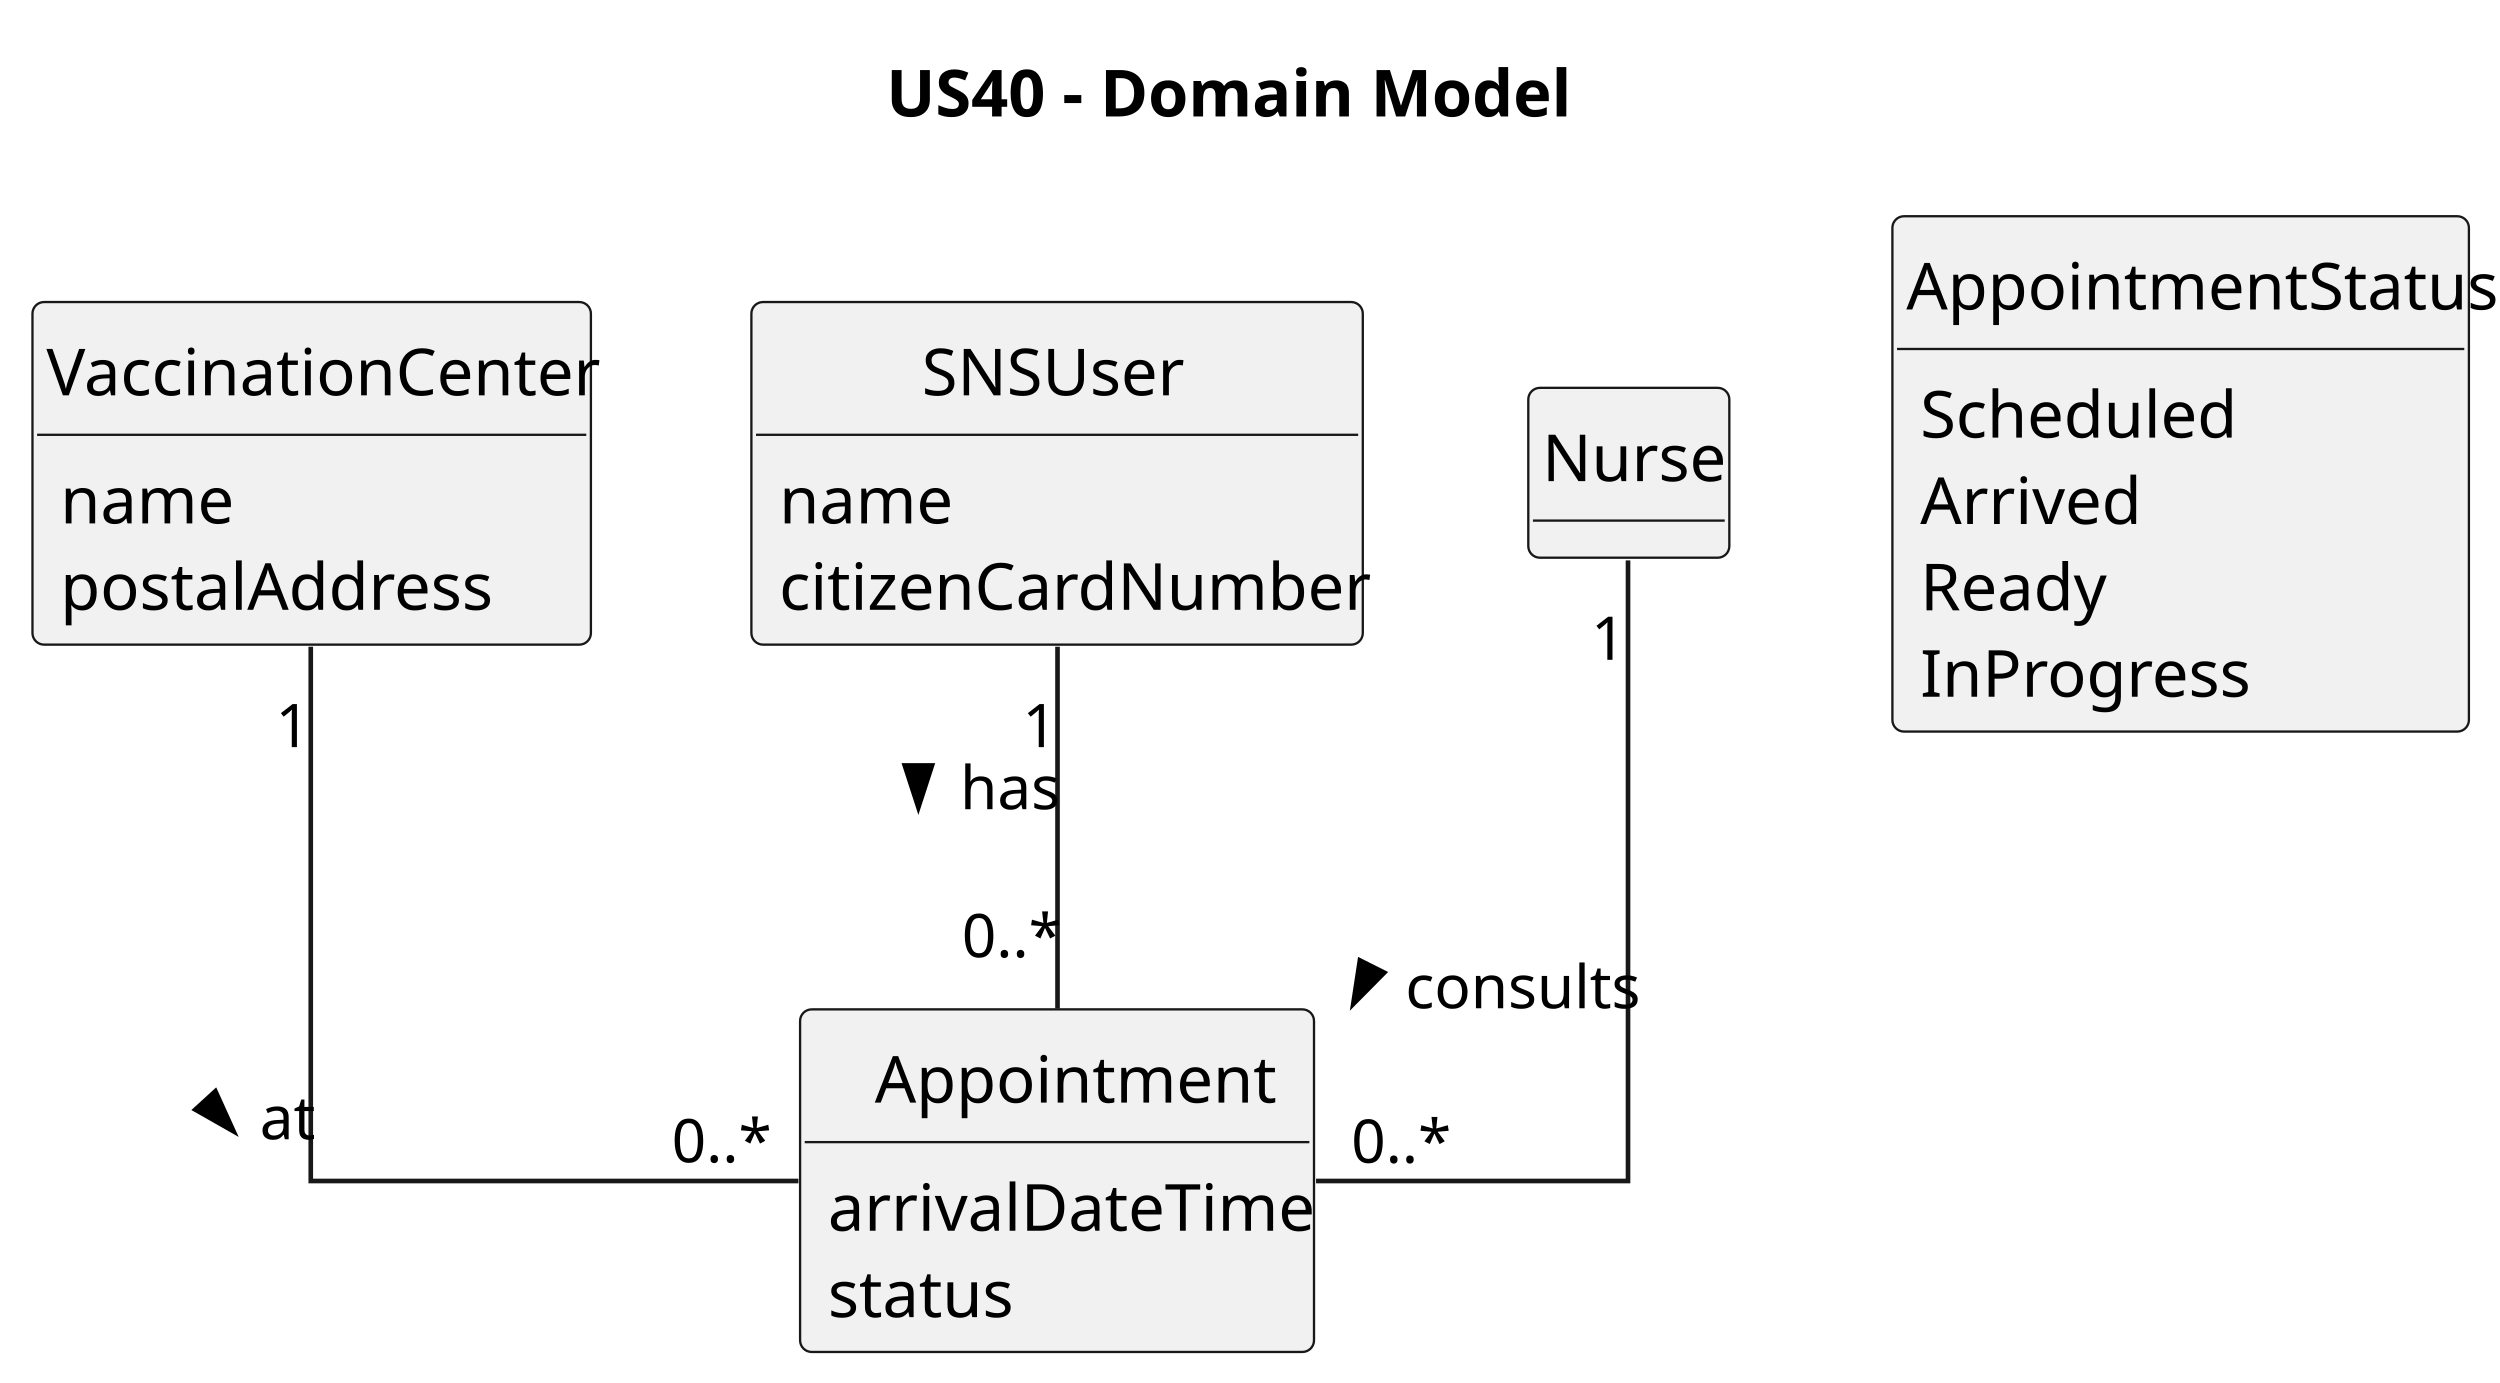
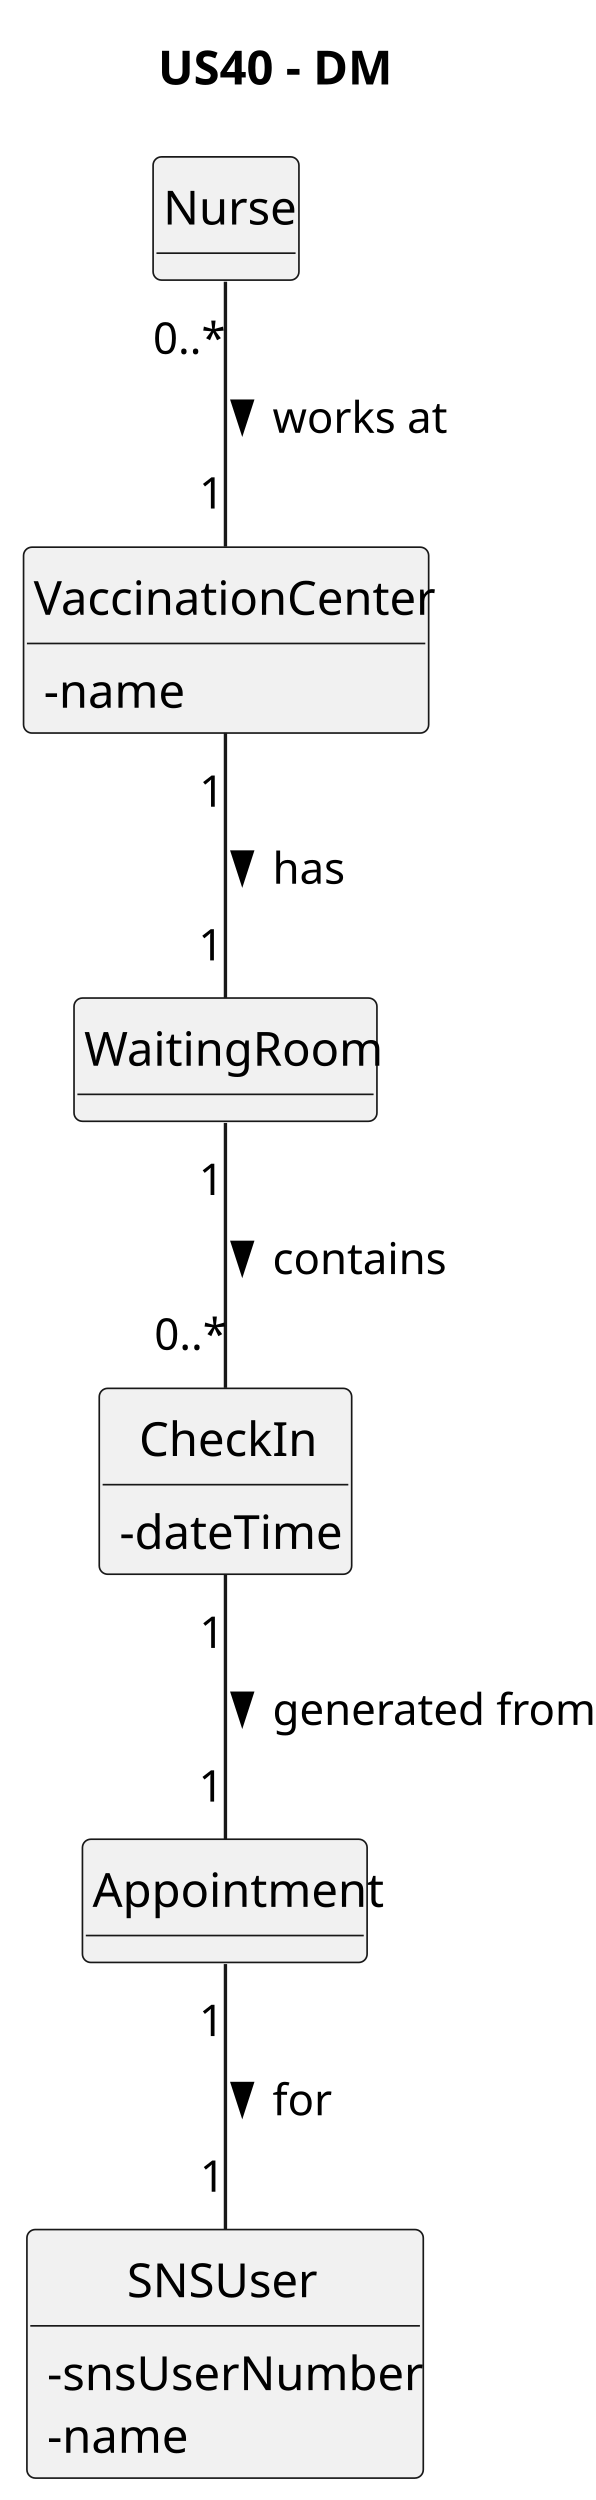
- <svg xmlns="http://www.w3.org/2000/svg" contentStyleType="text/css" data-diagram-type="CLASS" height="298px" preserveAspectRatio="none" style="width:539px;height:298px;background:#FFFFFF;" version="1.1" viewBox="0 0 539 298" width="539px" zoomAndPan="magnify">
+ <svg xmlns="http://www.w3.org/2000/svg" contentStyleType="text/css" data-diagram-type="CLASS" height="743px" preserveAspectRatio="none" style="width:177px;height:743px;background:#FFFFFF;" version="1.1" viewBox="0 0 177 743" width="177px" zoomAndPan="magnify">
  <defs />
  <g>
-     <g class="title" data-source-line="1">
-       <text fill="#000000" font-family="sans-serif" font-size="14" font-weight="bold" lengthAdjust="spacing" textLength="143.131" x="191.083" y="25.107">US40 - Domain Model</text>
+     <g class="title" data-source-line="5">
+       <text fill="#000000" font-family="sans-serif" font-size="14" font-weight="bold" lengthAdjust="spacing" textLength="69.234" x="46.964" y="25.107">US40 - DM</text>
    </g>
-     <g class="entity" data-entity="VaccinationCenter" data-source-line="7" data-uid="ent0002" id="entity_VaccinationCenter">
-       <rect fill="#F1F1F1" height="73.863" rx="2.5" ry="2.5" style="stroke:#181818;stroke-width:0.5;" width="120.399" x="7" y="65.121" />
-       <text fill="#000000" font-family="sans-serif" font-size="14" lengthAdjust="spacing" textLength="114.399" x="10" y="85.228">VaccinationCenter</text>
-       <line style="stroke:#181818;stroke-width:0.5;" x1="8" x2="126.399" y1="93.742" y2="93.742" />
-       <text fill="#000000" font-family="sans-serif" font-size="14" lengthAdjust="spacing" textLength="35.02" x="13" y="112.85">name</text>
-       <text fill="#000000" font-family="sans-serif" font-size="14" lengthAdjust="spacing" textLength="88.717" x="13" y="131.471">postalAddress</text>
+     <g class="entity" data-entity="Nurse" data-source-line="7" data-uid="ent0002" id="entity_Nurse">
+       <rect fill="#F1F1F1" height="36.621" rx="2.5" ry="2.5" style="stroke:#181818;stroke-width:0.5;" width="43.345" x="45.5" y="46.621" />
+       <text fill="#000000" font-family="sans-serif" font-size="14" lengthAdjust="spacing" textLength="37.345" x="48.5" y="66.728">Nurse</text>
+       <line style="stroke:#181818;stroke-width:0.5;" x1="46.5" x2="87.845" y1="75.242" y2="75.242" />
    </g>
-     <g class="entity" data-entity="SNSUser" data-source-line="12" data-uid="ent0003" id="entity_SNSUser">
-       <rect fill="#F1F1F1" height="73.863" rx="2.5" ry="2.5" style="stroke:#181818;stroke-width:0.5;" width="131.82" x="162" y="65.121" />
-       <text fill="#000000" font-family="sans-serif" font-size="14" lengthAdjust="spacing" textLength="58.345" x="198.738" y="85.228">SNSUser</text>
-       <line style="stroke:#181818;stroke-width:0.5;" x1="163" x2="292.82" y1="93.742" y2="93.742" />
-       <text fill="#000000" font-family="sans-serif" font-size="14" lengthAdjust="spacing" textLength="35.02" x="168" y="112.85">name</text>
-       <text fill="#000000" font-family="sans-serif" font-size="14" lengthAdjust="spacing" textLength="119.82" x="168" y="131.471">citizenCardNumber</text>
+     <g class="entity" data-entity="VaccinationCenter" data-source-line="10" data-uid="ent0003" id="entity_VaccinationCenter">
+       <rect fill="#F1F1F1" height="55.242" rx="2.5" ry="2.5" style="stroke:#181818;stroke-width:0.5;" width="120.399" x="7" y="162.621" />
+       <text fill="#000000" font-family="sans-serif" font-size="14" lengthAdjust="spacing" textLength="114.399" x="10" y="182.728">VaccinationCenter</text>
+       <line style="stroke:#181818;stroke-width:0.5;" x1="8" x2="126.399" y1="191.242" y2="191.242" />
+       <text fill="#000000" font-family="sans-serif" font-size="14" lengthAdjust="spacing" textLength="39.683" x="13" y="210.35">-name</text>
    </g>
-     <g class="entity" data-entity="Appointment" data-source-line="17" data-uid="ent0004" id="entity_Appointment">
-       <rect fill="#F1F1F1" height="73.863" rx="2.5" ry="2.5" style="stroke:#181818;stroke-width:0.5;" width="110.8" x="172.5" y="217.621" />
-       <text fill="#000000" font-family="sans-serif" font-size="14" lengthAdjust="spacing" textLength="78.606" x="188.597" y="237.728">Appointment</text>
-       <line style="stroke:#181818;stroke-width:0.5;" x1="173.5" x2="282.3" y1="246.242" y2="246.242" />
-       <text fill="#000000" font-family="sans-serif" font-size="14" lengthAdjust="spacing" textLength="98.8" x="178.5" y="265.35">arrivalDateTime</text>
-       <text fill="#000000" font-family="sans-serif" font-size="14" lengthAdjust="spacing" textLength="37.352" x="178.5" y="283.971">status</text>
+     <g class="entity" data-entity="WaitingRoom" data-source-line="14" data-uid="ent0004" id="entity_WaitingRoom">
+       <rect fill="#F1F1F1" height="36.621" rx="2.5" ry="2.5" style="stroke:#181818;stroke-width:0.5;" width="90.027" x="22" y="296.621" />
+       <text fill="#000000" font-family="sans-serif" font-size="14" lengthAdjust="spacing" textLength="84.027" x="25" y="316.728">WaitingRoom</text>
+       <line style="stroke:#181818;stroke-width:0.5;" x1="23" x2="111.027" y1="325.242" y2="325.242" />
    </g>
-     <g class="entity" data-entity="AppointmentStatus" data-source-line="22" data-uid="ent0005" id="entity_AppointmentStatus">
-       <rect fill="#F1F1F1" height="111.106" rx="2.5" ry="2.5" style="stroke:#181818;stroke-width:0.5;" width="124.296" x="408" y="46.621" />
-       <text fill="#000000" font-family="sans-serif" font-size="14" lengthAdjust="spacing" textLength="118.296" x="411" y="66.728">AppointmentStatus</text>
-       <line style="stroke:#181818;stroke-width:0.5;" x1="409" x2="531.296" y1="75.242" y2="75.242" />
-       <text fill="#000000" font-family="sans-serif" font-size="14" lengthAdjust="spacing" textLength="66.165" x="414" y="94.35">Scheduled</text>
-       <text fill="#000000" font-family="sans-serif" font-size="14" lengthAdjust="spacing" textLength="44.345" x="414" y="112.971">Arrived</text>
-       <text fill="#000000" font-family="sans-serif" font-size="14" lengthAdjust="spacing" textLength="40.469" x="414" y="131.592">Ready</text>
-       <text fill="#000000" font-family="sans-serif" font-size="14" lengthAdjust="spacing" textLength="67.696" x="414" y="150.213">InProgress</text>
+     <g class="entity" data-entity="CheckIn" data-source-line="17" data-uid="ent0005" id="entity_CheckIn">
+       <rect fill="#F1F1F1" height="55.242" rx="2.5" ry="2.5" style="stroke:#181818;stroke-width:0.5;" width="75.02" x="29.5" y="412.621" />
+       <text fill="#000000" font-family="sans-serif" font-size="14" lengthAdjust="spacing" textLength="51.358" x="41.331" y="432.728">CheckIn</text>
+       <line style="stroke:#181818;stroke-width:0.5;" x1="30.5" x2="103.52" y1="441.242" y2="441.242" />
+       <text fill="#000000" font-family="sans-serif" font-size="14" lengthAdjust="spacing" textLength="63.02" x="35.5" y="460.35">-dateTime</text>
    </g>
-     <g class="entity" data-entity="Nurse" data-source-line="29" data-uid="ent0006" id="entity_Nurse">
-       <rect fill="#F1F1F1" height="36.621" rx="2.5" ry="2.5" style="stroke:#181818;stroke-width:0.5;" width="43.345" x="329.5" y="83.621" />
-       <text fill="#000000" font-family="sans-serif" font-size="14" lengthAdjust="spacing" textLength="37.345" x="332.5" y="103.728">Nurse</text>
-       <line style="stroke:#181818;stroke-width:0.5;" x1="330.5" x2="371.845" y1="112.242" y2="112.242" />
+     <g class="entity" data-entity="Appointment" data-source-line="21" data-uid="ent0006" id="entity_Appointment">
+       <rect fill="#F1F1F1" height="36.621" rx="2.5" ry="2.5" style="stroke:#181818;stroke-width:0.5;" width="84.606" x="24.5" y="546.621" />
+       <text fill="#000000" font-family="sans-serif" font-size="14" lengthAdjust="spacing" textLength="78.606" x="27.5" y="566.729">Appointment</text>
+       <line style="stroke:#181818;stroke-width:0.5;" x1="25.5" x2="108.106" y1="575.242" y2="575.242" />
    </g>
-     <g class="link" data-entity-1="VaccinationCenter" data-entity-2="Appointment" data-source-line="32" data-uid="lnk7" id="link_VaccinationCenter_Appointment">
-       <path codeLine="32" d="M67,139.431 C67,184.571 67,254.621 67,254.621 C67,254.621 125.64,254.621 172.14,254.621" fill="none" id="VaccinationCenter-Appointment" style="stroke:#181818;stroke-width:1;" />
-       <polygon fill="#000000" points="50.371,243.93,46.444,235.268,42.102,239.23,50.371,243.93" style="stroke:#000000;stroke-width:1;" />
-       <text fill="#000000" font-family="sans-serif" font-size="13" lengthAdjust="spacing" textLength="10.842" x="56" y="245.619">at</text>
-       <text fill="#000000" font-family="sans-serif" font-size="13" lengthAdjust="spacing" textLength="7.23" x="59.406" y="161.082">1</text>
-       <text fill="#000000" font-family="sans-serif" font-size="13" lengthAdjust="spacing" textLength="19.513" x="144.811" y="250.588">0..*</text>
+     <g class="entity" data-entity="SNSUser" data-source-line="24" data-uid="ent0007" id="entity_SNSUser">
+       <rect fill="#F1F1F1" height="73.863" rx="2.5" ry="2.5" style="stroke:#181818;stroke-width:0.5;" width="117.8" x="8" y="662.621" />
+       <text fill="#000000" font-family="sans-serif" font-size="14" lengthAdjust="spacing" textLength="58.345" x="37.727" y="682.729">SNSUser</text>
+       <line style="stroke:#181818;stroke-width:0.5;" x1="9" x2="124.8" y1="691.242" y2="691.242" />
+       <text fill="#000000" font-family="sans-serif" font-size="14" lengthAdjust="spacing" textLength="105.8" x="14" y="710.35">-snsUserNumber</text>
+       <text fill="#000000" font-family="sans-serif" font-size="14" lengthAdjust="spacing" textLength="39.683" x="14" y="728.971">-name</text>
    </g>
-     <g class="link" data-entity-1="SNSUser" data-entity-2="Appointment" data-source-line="33" data-uid="lnk8" id="link_SNSUser_Appointment">
-       <path codeLine="33" d="M228,139.431 C228,163.151 228,193.741 228,217.441" fill="none" id="SNSUser-Appointment" style="stroke:#181818;stroke-width:1;" />
-       <polygon fill="#000000" points="198,174.077,200.939,165.031,195.061,165.031,198,174.077" style="stroke:#000000;stroke-width:1;" />
-       <text fill="#000000" font-family="sans-serif" font-size="13" lengthAdjust="spacing" textLength="20.96" x="207" y="174.459">has</text>
-       <text fill="#000000" font-family="sans-serif" font-size="13" lengthAdjust="spacing" textLength="7.23" x="220.454" y="161.082">1</text>
-       <text fill="#000000" font-family="sans-serif" font-size="13" lengthAdjust="spacing" textLength="19.513" x="207.371" y="206.371">0..*</text>
+     <g class="link" data-entity-1="Nurse" data-entity-2="VaccinationCenter" data-source-line="30" data-uid="lnk8" id="link_Nurse_VaccinationCenter">
+       <path codeLine="30" d="M67,83.741 C67,104.341 67,138.621 67,162.471" fill="none" id="Nurse-VaccinationCenter" style="stroke:#181818;stroke-width:1;" />
+       <polygon fill="#000000" points="72,128.267,74.939,119.222,69.061,119.222,72,128.267" style="stroke:#000000;stroke-width:1;" />
+       <text fill="#000000" font-family="sans-serif" font-size="13" lengthAdjust="spacing" textLength="48.401" x="81" y="128.649">works at</text>
+       <text fill="#000000" font-family="sans-serif" font-size="13" lengthAdjust="spacing" textLength="19.513" x="45.469" y="105.148">0..*</text>
+       <text fill="#000000" font-family="sans-serif" font-size="13" lengthAdjust="spacing" textLength="7.23" x="59.171" y="151.145">1</text>
    </g>
-     <g class="link" data-entity-1="Nurse" data-entity-2="Appointment" data-source-line="34" data-uid="lnk9" id="link_Nurse_Appointment">
-       <path codeLine="34" d="M351,120.821 C351,161.541 351,254.621 351,254.621 C351,254.621 316.29,254.621 283.74,254.621" fill="none" id="Nurse-Appointment" style="stroke:#181818;stroke-width:1;" />
-       <polygon fill="#000000" points="291.754,216.464,298.443,209.702,293.191,207.062,291.754,216.464" style="stroke:#000000;stroke-width:1;" />
-       <text fill="#000000" font-family="sans-serif" font-size="13" lengthAdjust="spacing" textLength="47.69" x="303" y="217.379">consults</text>
-       <text fill="#000000" font-family="sans-serif" font-size="13" lengthAdjust="spacing" textLength="7.23" x="343.044" y="142.249">1</text>
-       <text fill="#000000" font-family="sans-serif" font-size="13" lengthAdjust="spacing" textLength="19.513" x="291.325" y="250.691">0..*</text>
+     <g class="link" data-entity-1="VaccinationCenter" data-entity-2="WaitingRoom" data-source-line="31" data-uid="lnk9" id="link_VaccinationCenter_WaitingRoom">
+       <path codeLine="31" d="M67,217.811 C67,241.691 67,276.011 67,296.581" fill="none" id="VaccinationCenter-WaitingRoom" style="stroke:#181818;stroke-width:1;" />
+       <polygon fill="#000000" points="72,262.267,74.939,253.221,69.061,253.221,72,262.267" style="stroke:#000000;stroke-width:1;" />
+       <text fill="#000000" font-family="sans-serif" font-size="13" lengthAdjust="spacing" textLength="20.96" x="81" y="262.649">has</text>
+       <text fill="#000000" font-family="sans-serif" font-size="13" lengthAdjust="spacing" textLength="7.23" x="59.216" y="239.761">1</text>
+       <text fill="#000000" font-family="sans-serif" font-size="13" lengthAdjust="spacing" textLength="7.23" x="58.959" y="285.431">1</text>
+     </g>
+     <g class="link" data-entity-1="WaitingRoom" data-entity-2="CheckIn" data-source-line="32" data-uid="lnk10" id="link_WaitingRoom_CheckIn">
+       <path codeLine="32" d="M67,333.741 C67,354.341 67,388.621 67,412.471" fill="none" id="WaitingRoom-CheckIn" style="stroke:#181818;stroke-width:1;" />
+       <polygon fill="#000000" points="72,378.267,74.939,369.221,69.061,369.221,72,378.267" style="stroke:#000000;stroke-width:1;" />
+       <text fill="#000000" font-family="sans-serif" font-size="13" lengthAdjust="spacing" textLength="48.42" x="81" y="378.649">contains</text>
+       <text fill="#000000" font-family="sans-serif" font-size="13" lengthAdjust="spacing" textLength="7.23" x="59.087" y="355.148">1</text>
+       <text fill="#000000" font-family="sans-serif" font-size="13" lengthAdjust="spacing" textLength="19.513" x="45.86" y="401.145">0..*</text>
+     </g>
+     <g class="link" data-entity-1="CheckIn" data-entity-2="Appointment" data-source-line="33" data-uid="lnk11" id="link_CheckIn_Appointment">
+       <path codeLine="33" d="M67,467.811 C67,491.691 67,526.011 67,546.581" fill="none" id="CheckIn-Appointment" style="stroke:#181818;stroke-width:1;" />
+       <polygon fill="#000000" points="72,512.267,74.939,503.221,69.061,503.221,72,512.267" style="stroke:#000000;stroke-width:1;" />
+       <text fill="#000000" font-family="sans-serif" font-size="13" lengthAdjust="spacing" textLength="88.163" x="81" y="512.649">generated from</text>
+       <text fill="#000000" font-family="sans-serif" font-size="13" lengthAdjust="spacing" textLength="7.23" x="59.257" y="489.761">1</text>
+       <text fill="#000000" font-family="sans-serif" font-size="13" lengthAdjust="spacing" textLength="7.23" x="59.024" y="535.431">1</text>
+     </g>
+     <g class="link" data-entity-1="Appointment" data-entity-2="SNSUser" data-source-line="34" data-uid="lnk12" id="link_Appointment_SNSUser">
+       <path codeLine="34" d="M67,583.711 C67,603.711 67,636.871 67,662.451" fill="none" id="Appointment-SNSUser" style="stroke:#181818;stroke-width:1;" />
+       <polygon fill="#000000" points="72,628.267,74.939,619.221,69.061,619.221,72,628.267" style="stroke:#000000;stroke-width:1;" />
+       <text fill="#000000" font-family="sans-serif" font-size="13" lengthAdjust="spacing" textLength="15.171" x="81" y="628.649">for</text>
+       <text fill="#000000" font-family="sans-serif" font-size="13" lengthAdjust="spacing" textLength="7.23" x="59.143" y="605.11">1</text>
+       <text fill="#000000" font-family="sans-serif" font-size="13" lengthAdjust="spacing" textLength="7.23" x="59.415" y="651.383">1</text>
    </g>
  </g>
</svg>
